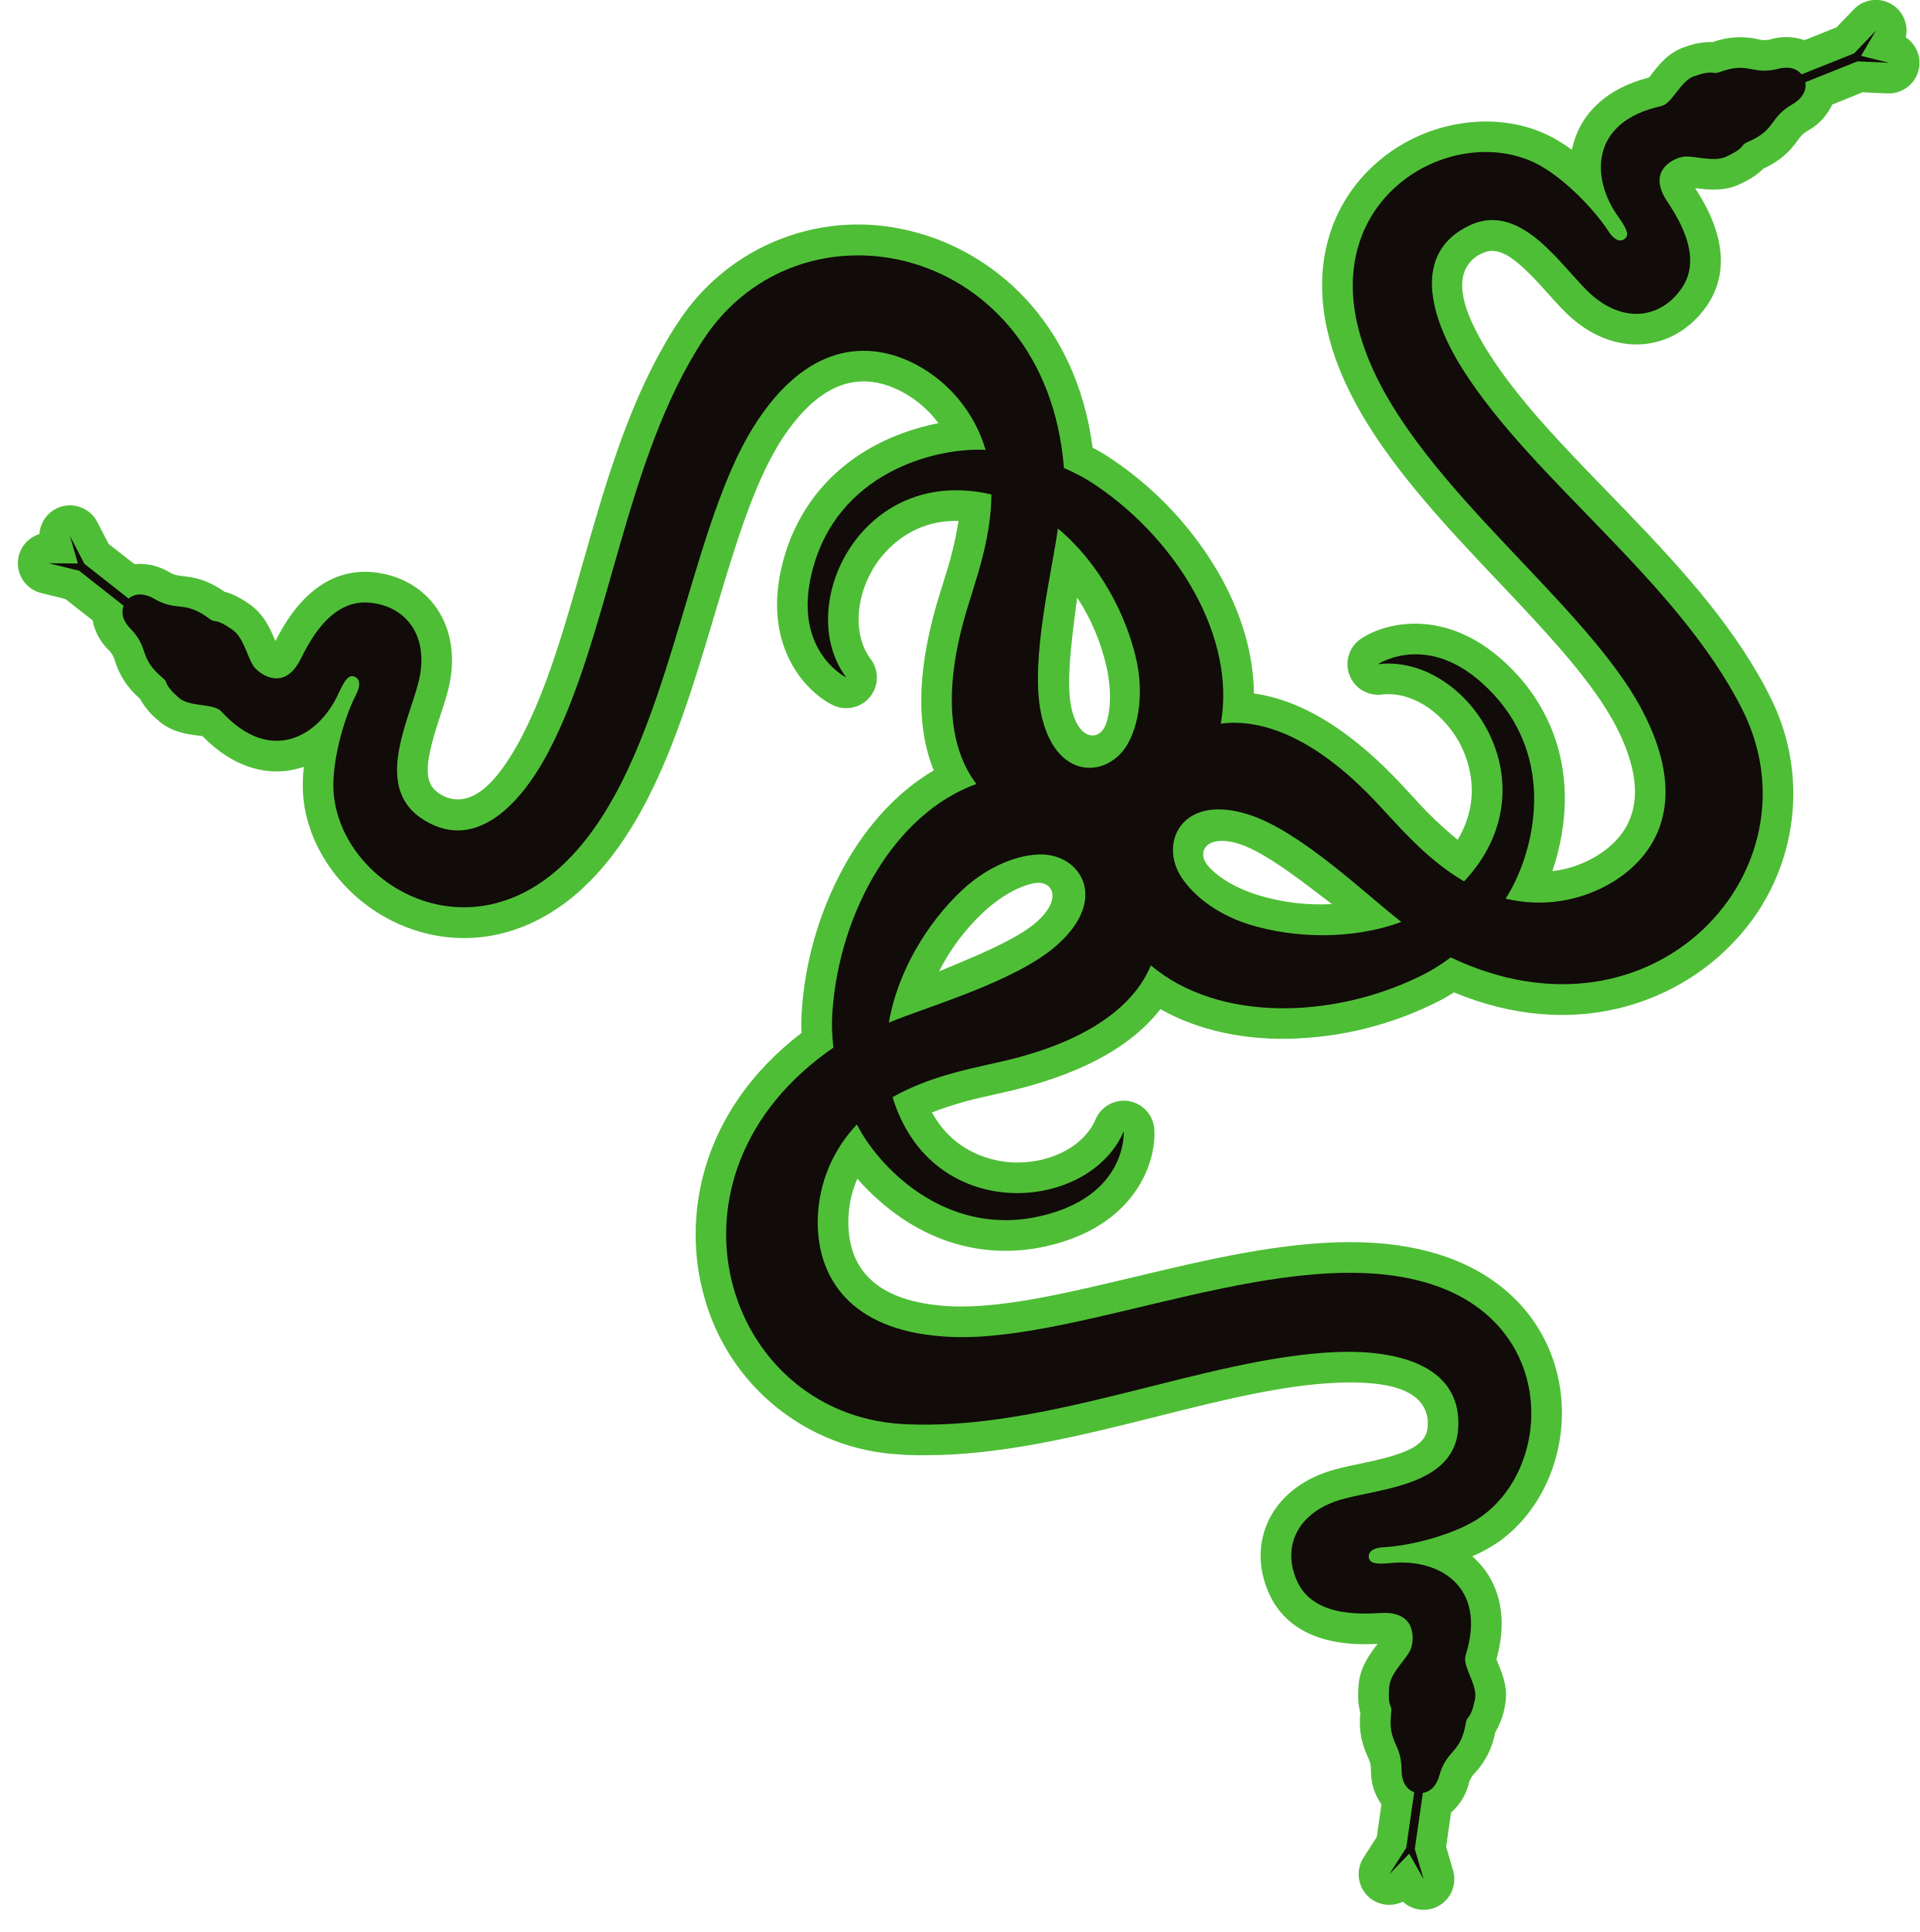
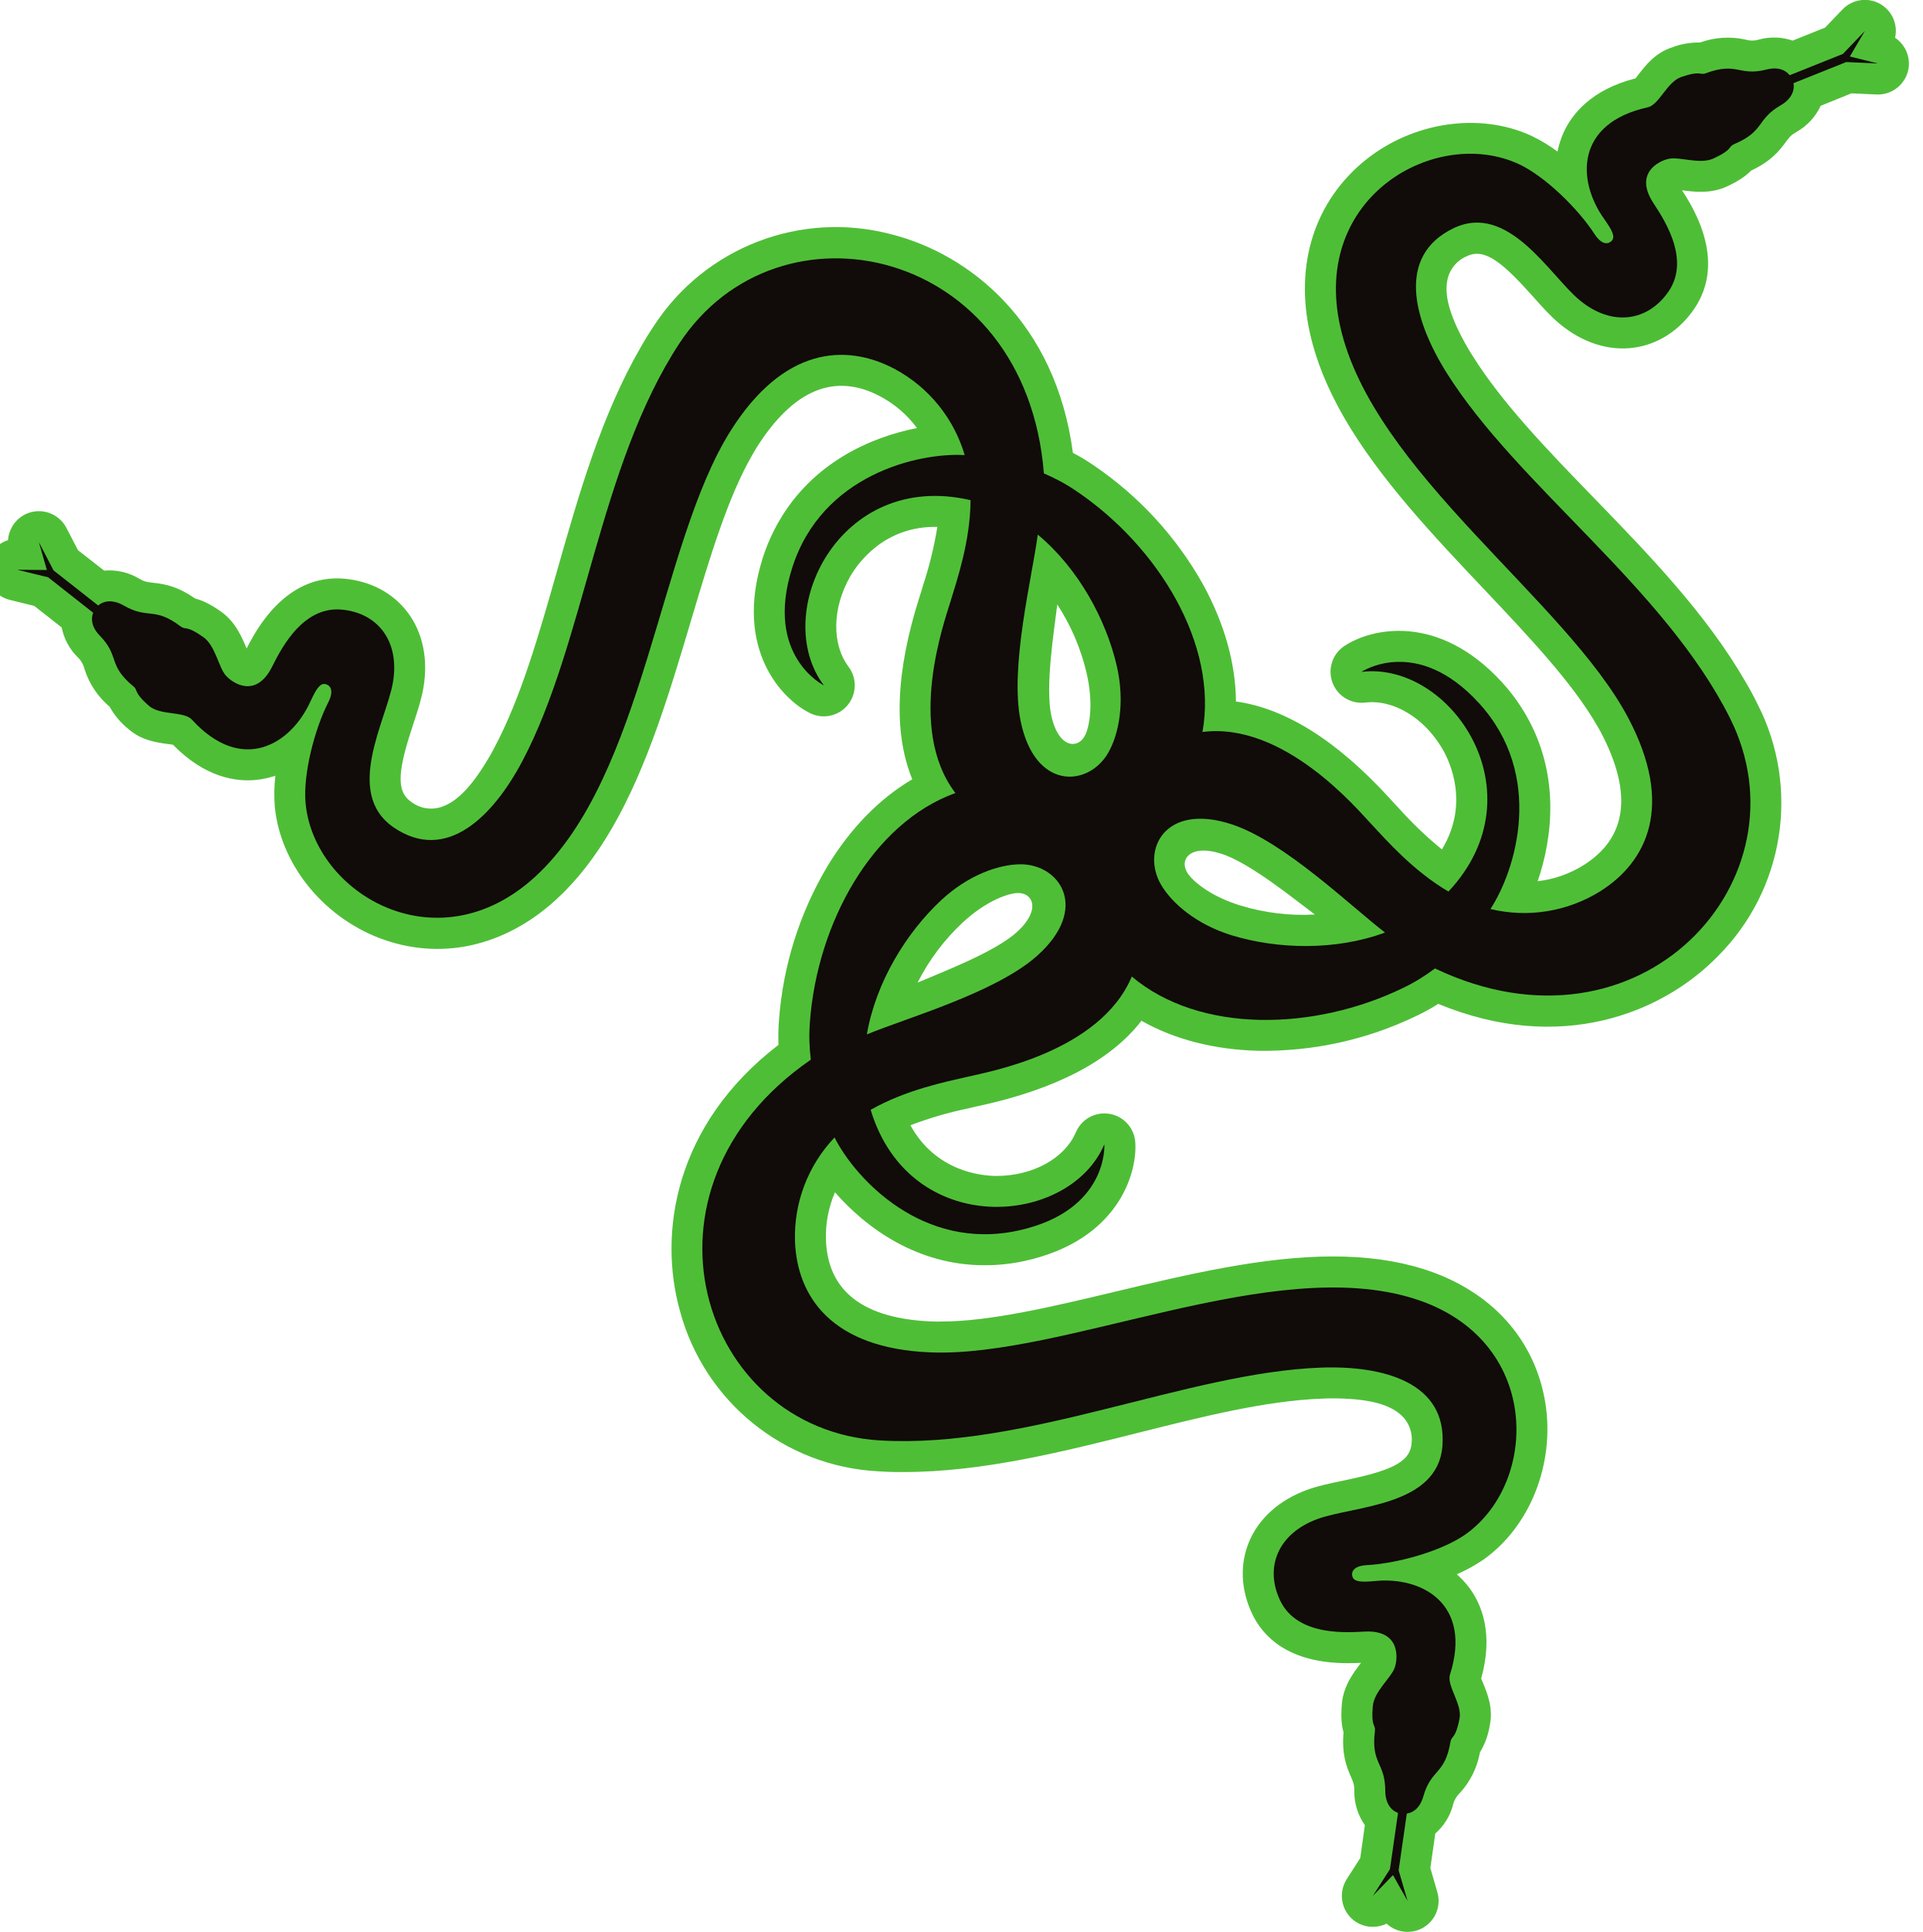
- <svg xmlns="http://www.w3.org/2000/svg" xmlns:xlink="http://www.w3.org/1999/xlink" viewBox="-.19 0 26.81 26.99">
+ <svg xmlns="http://www.w3.org/2000/svg" xmlns:xlink="http://www.w3.org/1999/xlink" viewBox=".25 0 26.561 26.682">
  <g transform="translate(-114.287 -76.146)">
    <use xlink:href="#a" width="100%" height="100%" transform="rotate(120 129.685 87.662)" />
    <use xlink:href="#a" width="100%" height="100%" transform="rotate(-120 129.685 87.662)" />
    <path id="a" fill="#4fbe37" stroke-width=".353" d="M131.676 88.653c-.392-.12-.632-.31-.725-.435-.133-.183.005-.424.456-.282.394.124 1.013.631 1.293.84a2.963 2.963 0 0 1-1.024-.123zm9.173-11.843a.421.421 0 0 0-.133-.143.428.428 0 0 0-.727-.39l-.24.25-.448.18a.786.786 0 0 0-.46-.016.333.333 0 0 1-.192.002 1.122 1.122 0 0 0-.627.04 1.035 1.035 0 0 0-.394.07c-.226.074-.36.247-.457.373l-.04.052c-.615.157-.884.498-1 .761-.035.08-.06.164-.079.25a2.193 2.193 0 0 0-.361-.218c-.716-.329-1.637-.192-2.294.338-.698.565-.977 1.436-.764 2.39.085.38.24.761.473 1.166.486.84 1.22 1.617 1.931 2.368.627.663 1.218 1.289 1.557 1.875.023.037.042.073.061.108.439.837.358 1.452-.242 1.828a1.52 1.52 0 0 1-.634.222c.212-.62.305-1.488-.162-2.295a2.565 2.565 0 0 0-.331-.452c-.88-.962-1.81-.748-2.18-.5a.428.428 0 0 0 .289.78c.39-.048.82.212 1.071.645.104.18.37.756-.01 1.383a5.22 5.22 0 0 1-.598-.572l-.075-.079a1.725 1.725 0 0 1-.043-.048c-.729-.8-1.443-1.25-2.13-1.344-2.643.665-2.528 2.886-1.304 4.41.458.259 1.01.4 1.622.414a4.85 4.85 0 0 0 2.176-.482c.118-.056.213-.11.301-.166 1.683.696 3.09.133 3.861-.656a2.996 2.996 0 0 0 .55-3.484 4.255 4.255 0 0 0-.164-.304c-.54-.937-1.331-1.754-2.094-2.541-.65-.67-1.263-1.304-1.674-1.958-.025-.037-.047-.076-.07-.114-.24-.415-.33-.713-.282-.943a.452.452 0 0 1 .269-.326c.246-.119.493.087.918.563.124.14.241.27.362.37.312.26.675.378 1.023.331.33-.044.626-.232.832-.529.198-.284.346-.772-.066-1.487a3.144 3.144 0 0 0-.097-.158c.168.022.395.05.616-.051.172-.08.268-.149.336-.22.27-.127.384-.262.484-.4.047-.063.066-.09.147-.136a.8.8 0 0 0 .332-.36l.425-.172.346.016a.43.43 0 0 0 .444-.366.433.433 0 0 0-.054-.276" display="inline" />
    <use xlink:href="#b" width="100%" height="100%" transform="rotate(120 129.685 87.662)" />
    <use xlink:href="#b" width="100%" height="100%" transform="rotate(-120 129.685 87.662)" />
    <path id="b" fill="#110b09" stroke-width=".353" d="M131.552 89.063c-.486-.149-.826-.441-.977-.7-.276-.474.05-1.142.985-.83.725.242 1.641 1.132 2.11 1.492-.69.255-1.494.229-2.118.038zm8.927-12.04-.388-.097.208-.353-.304.318-.735.294c-.054-.068-.154-.119-.315-.08-.392.101-.405-.11-.842.052-.088.034-.06-.043-.34.052-.196.065-.306.384-.463.419-1.002.22-.982 1.013-.602 1.543.103.146.157.242.105.299-.038.042-.127.079-.24-.093-.22-.34-.677-.795-1.05-.967-1.135-.52-2.864.442-2.462 2.245.447 2.002 3.121 3.775 3.982 5.412.636 1.208.257 1.982-.393 2.39a1.987 1.987 0 0 1-1.514.243c.351-.535.754-1.844-.157-2.842-.862-.945-1.625-.433-1.625-.433 1.23-.151 2.482 1.669 1.202 3.034-.486-.286-.847-.698-1.073-.94-.188-.198-1.2-1.407-2.324-1.264-2.382 1.422-1.735 1.8-.977 3.378.94.792 2.523.75 3.745.158.174-.084.296-.162.443-.27 2.846 1.355 5.189-1.24 4.074-3.46-.908-1.808-2.933-3.205-3.913-4.766-.464-.74-.694-1.617.095-1.997.758-.364 1.33.65 1.738.99.453.378.948.294 1.23-.113.326-.468-.103-1.06-.215-1.237-.25-.395.07-.568.226-.6.145-.03.426.083.614-.004.27-.125.197-.16.283-.197.429-.182.298-.337.649-.54.136-.08.192-.196.171-.302l.729-.292.438.02" display="inline" />
  </g>
</svg>
